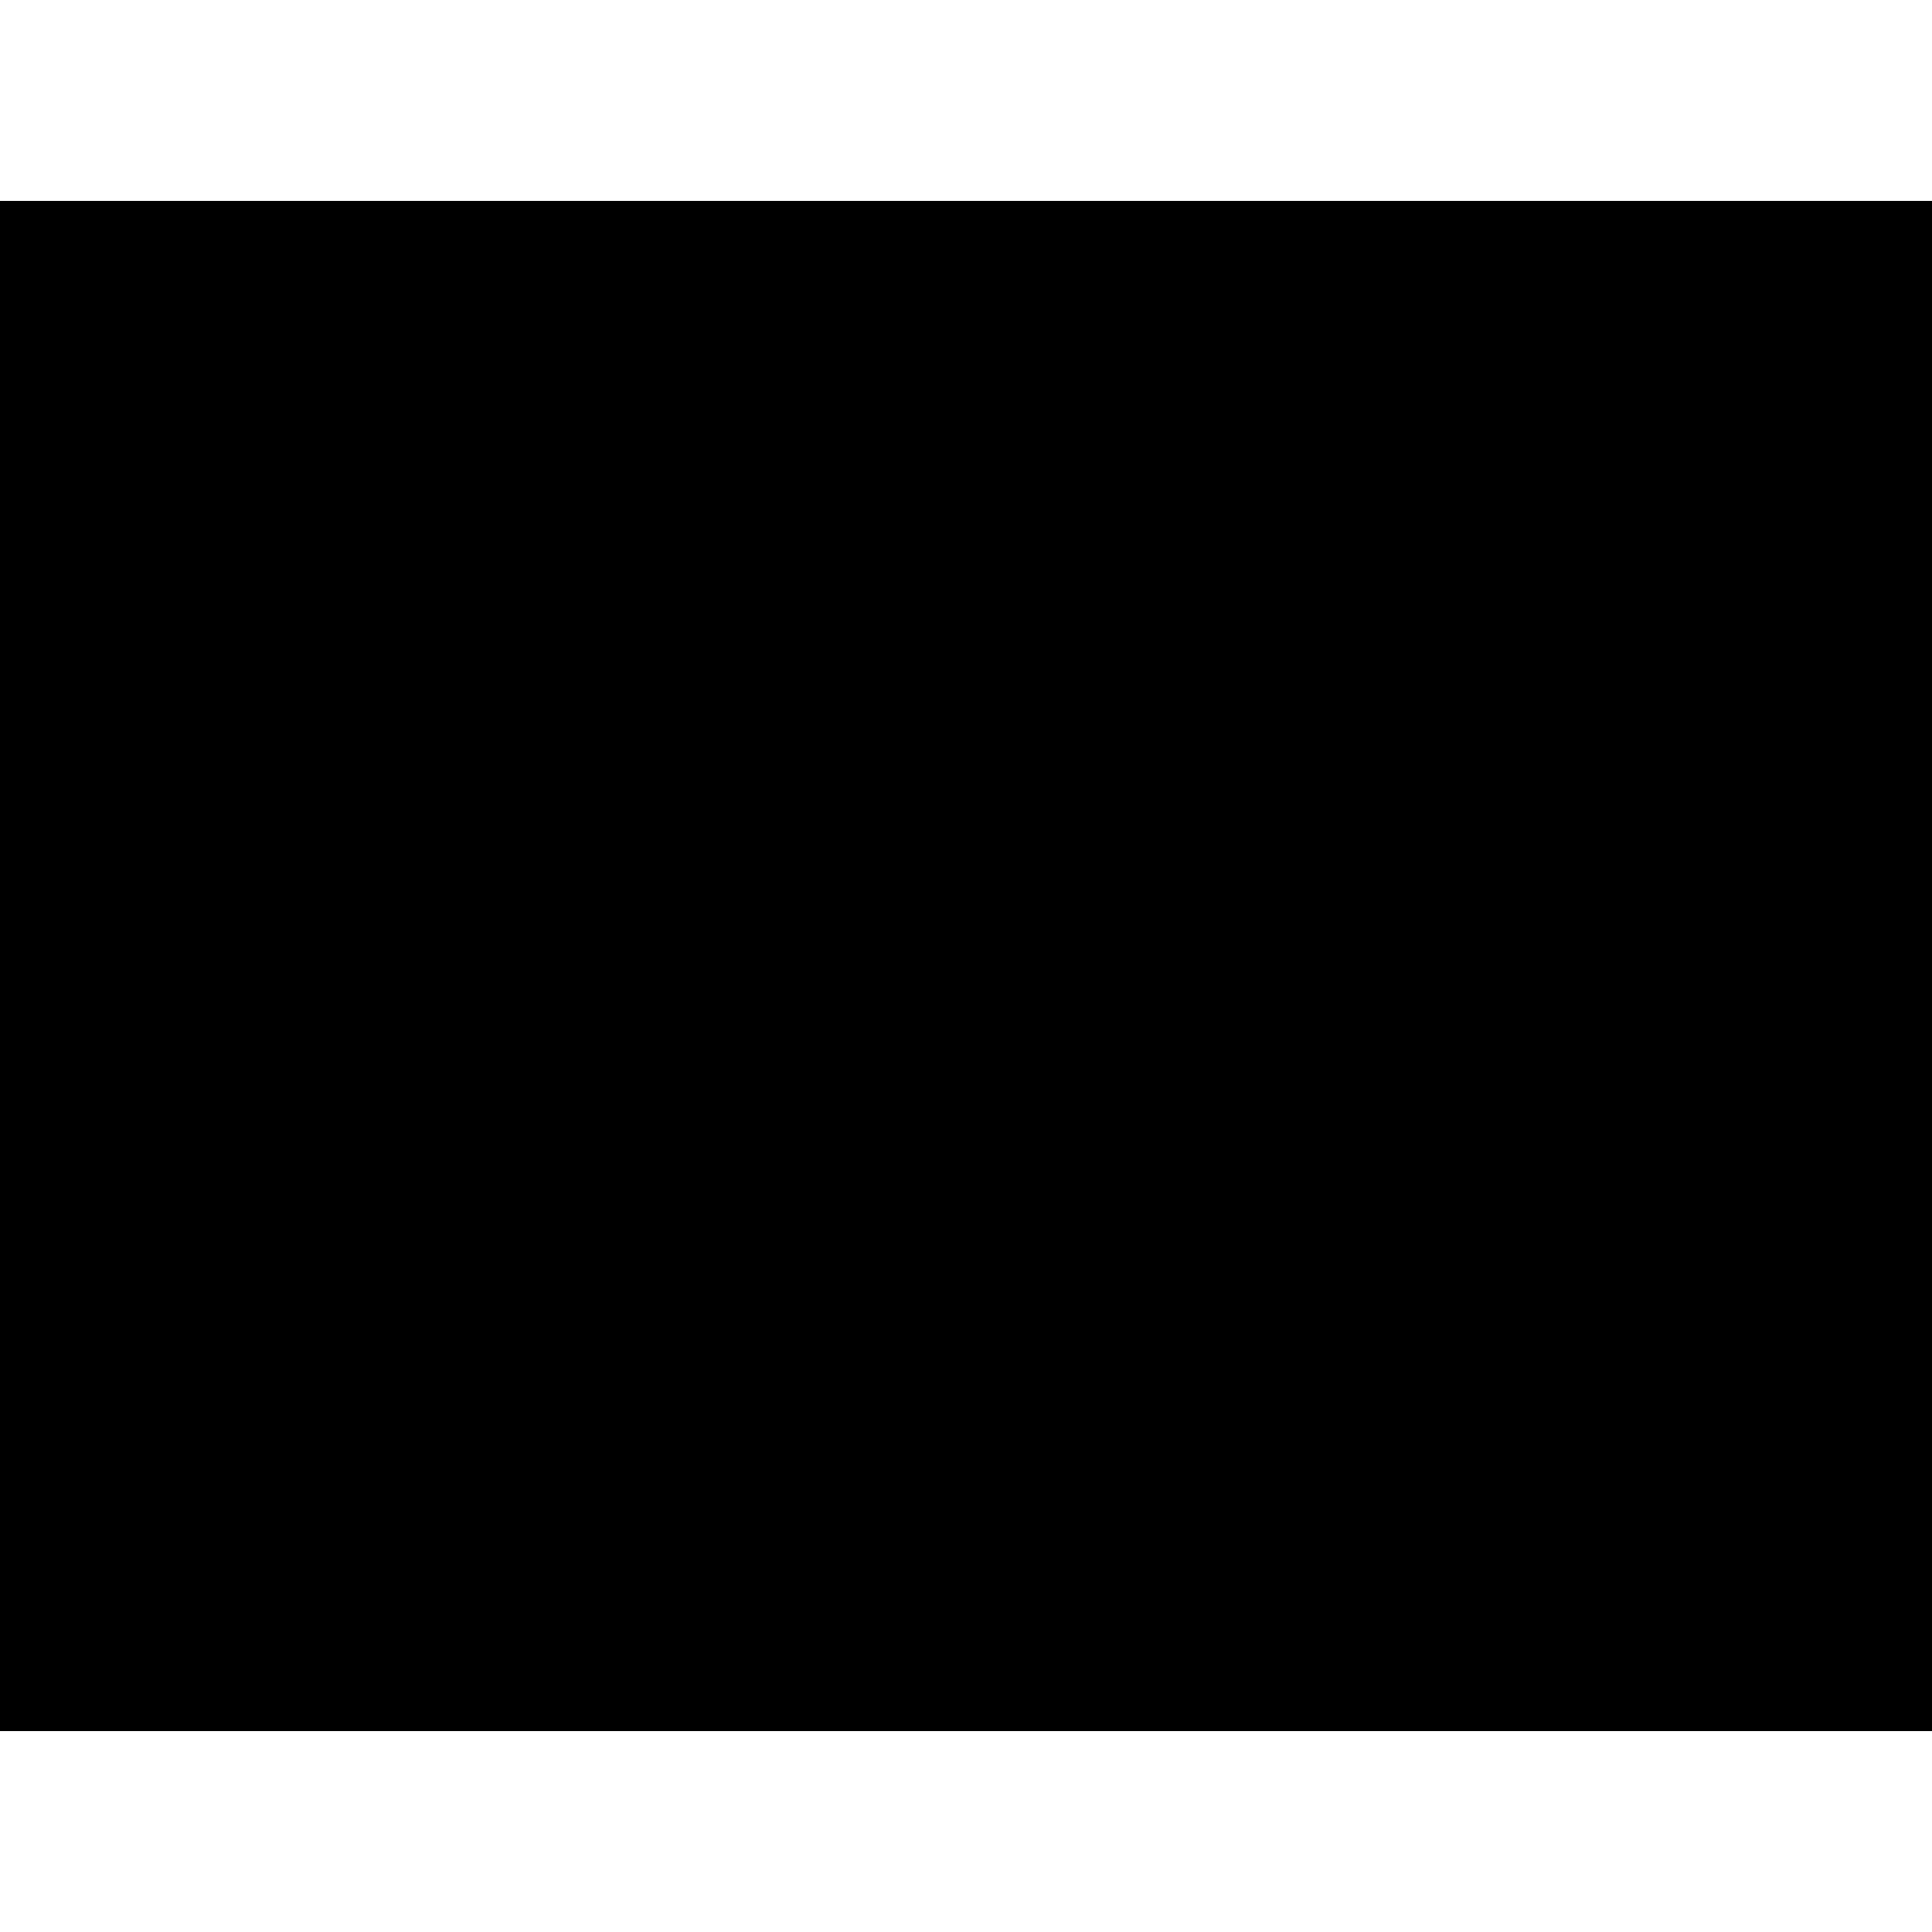
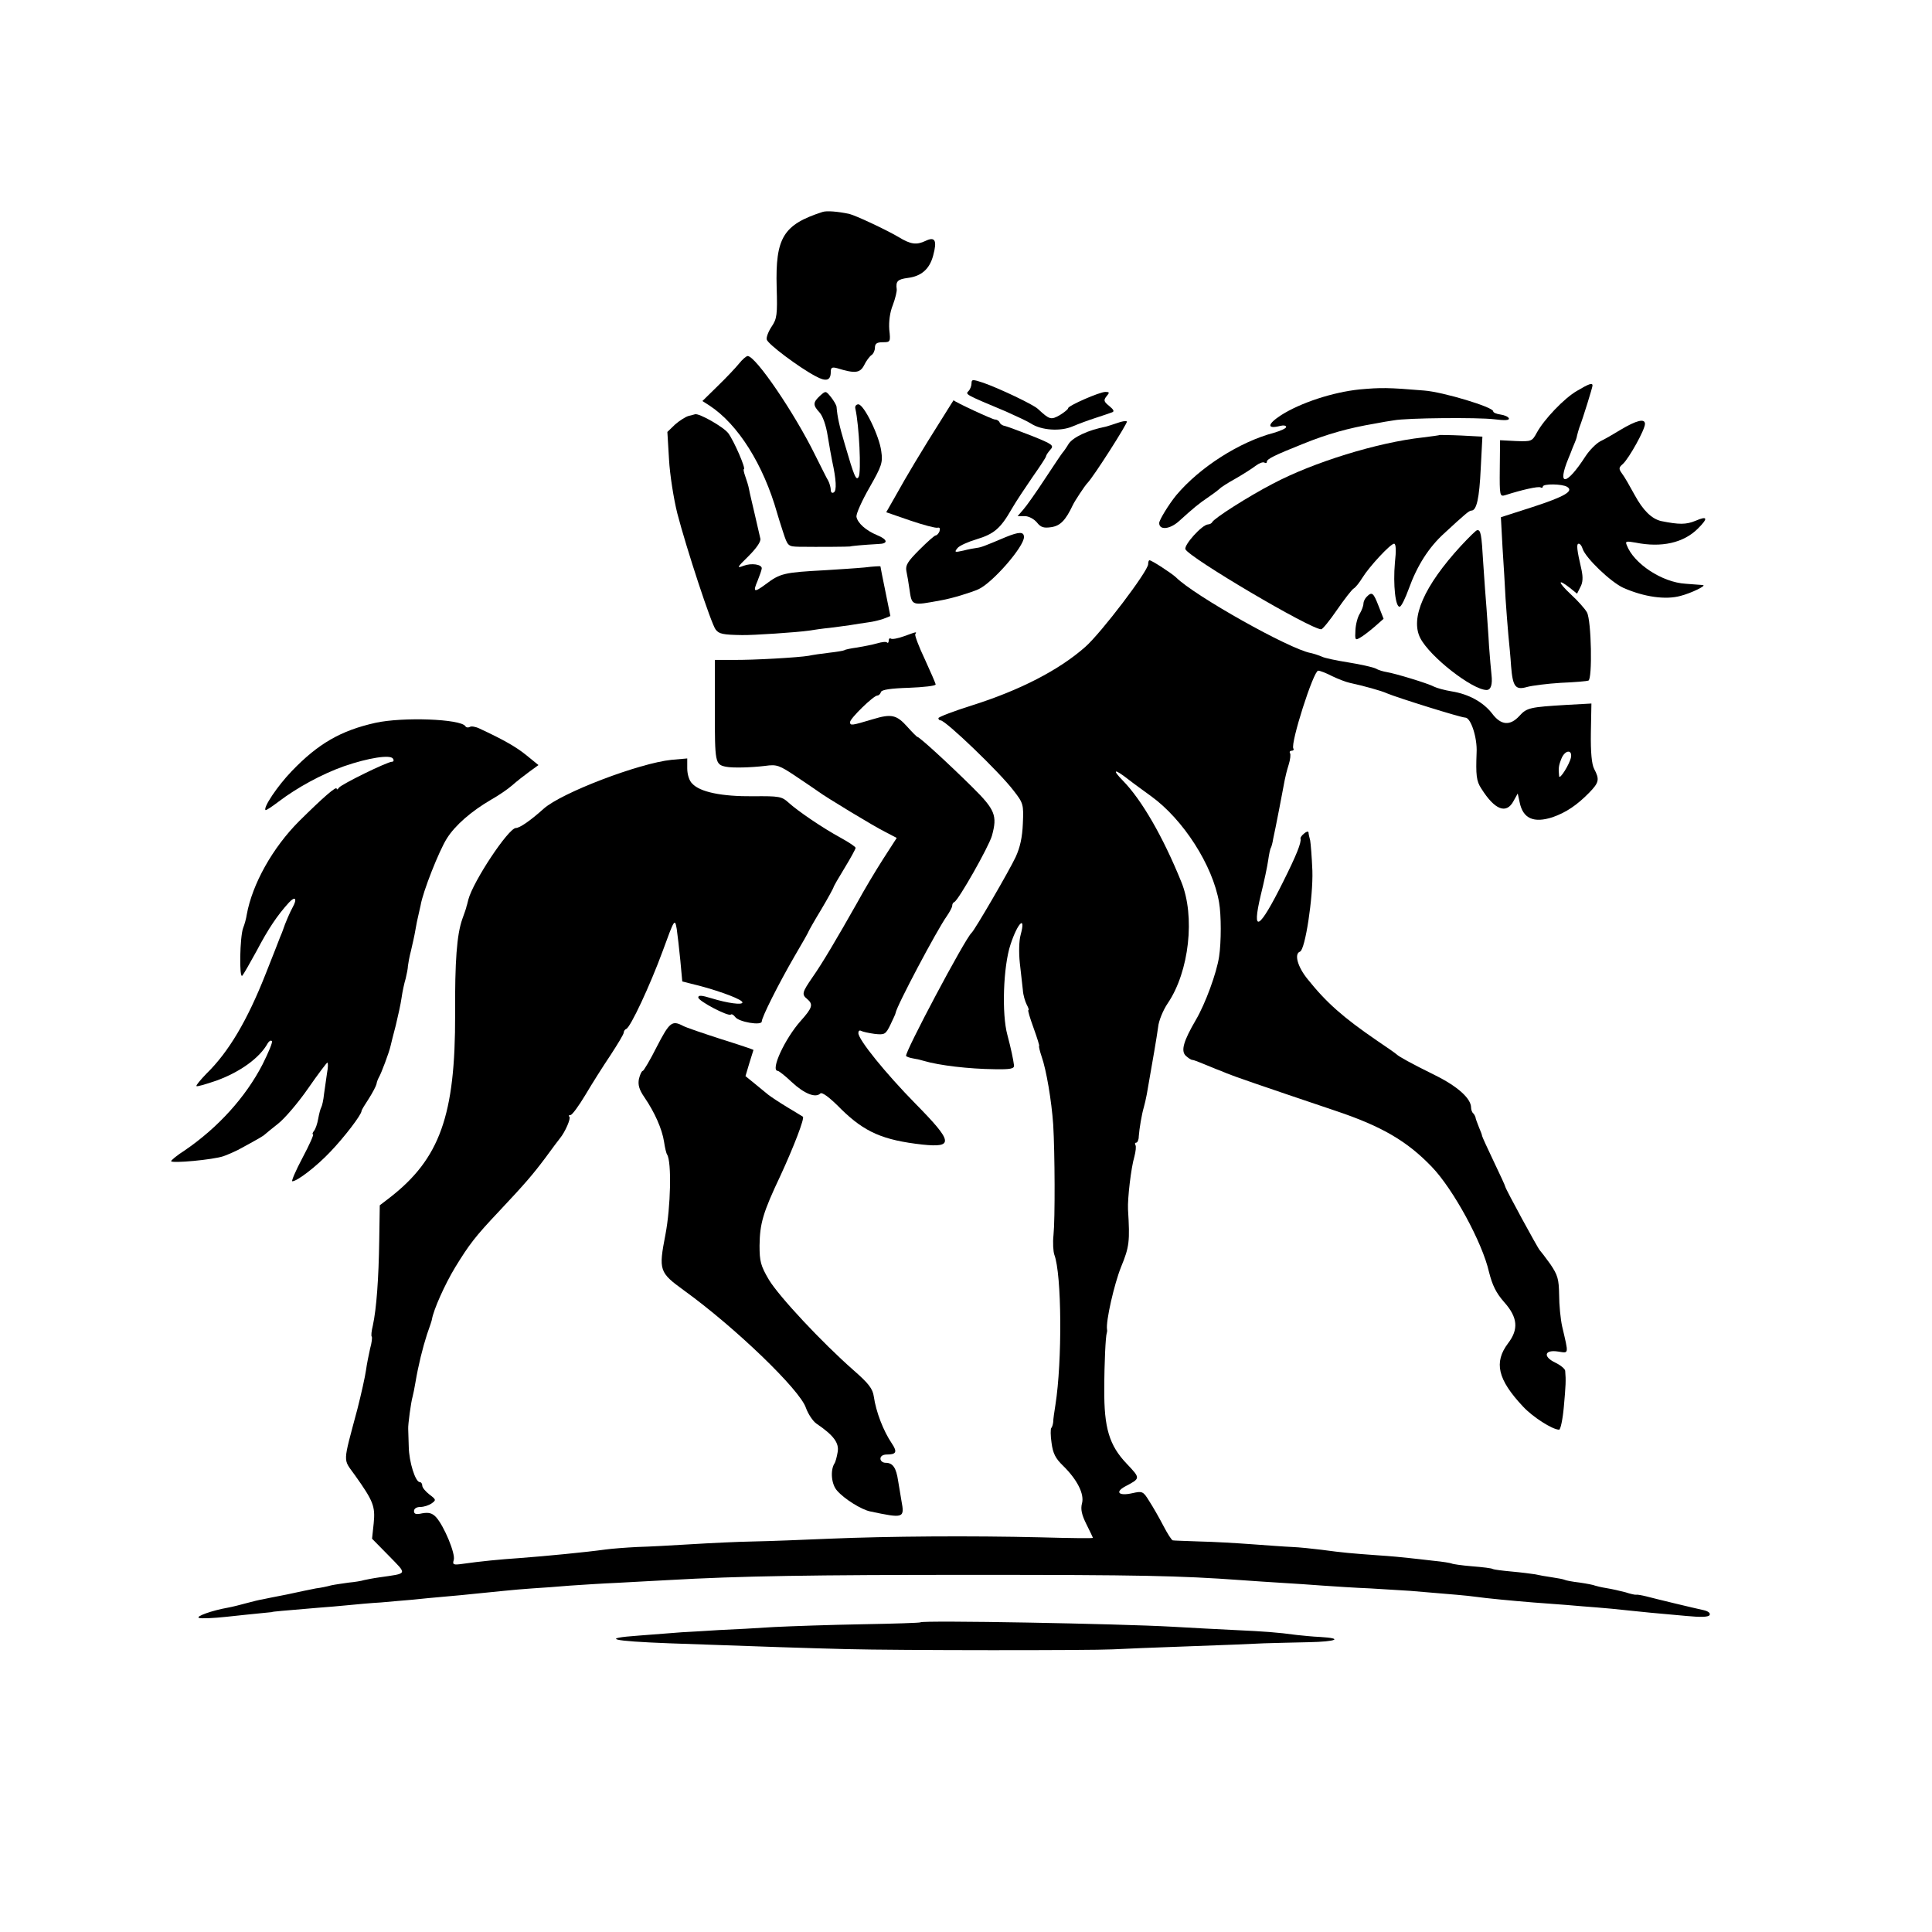
- <svg xmlns="http://www.w3.org/2000/svg" version="1.0" width="1000pt" height="1000pt" viewBox="0 0 1000 1000" preserveAspectRatio="xMidYMid meet">
-   <g transform="translate(0,1000) scale(0.1,-0.1)" fill="#000000" stroke="none">
-     <path d="M0 5000 l0 -3960 5000 0 5000 0 0 3960 0 3960 -5000 0 -5000 0 0 -3960z" />
+ <svg xmlns="http://www.w3.org/2000/svg" version="1.0" width="700pt" height="700pt" viewBox="0 0 700 700" preserveAspectRatio="xMidYMid meet">
+   <g transform="translate(0,700) scale(0.1,-0.1)" fill="#000000" stroke="none">
+     <path d="M2980 6232 c-142 -46 -171 -93 -166 -273 3 -99 1 -114 -18 -142 -12 -18 -20 -39 -18 -47 3 -16 118 -102 177 -133 38 -21 55 -16 55 15 0 16 4 19 23 14 65 -20 83 -18 98 11 7 15 20 32 26 36 7 4 13 17 13 27 0 15 7 20 28 20 28 0 29 1 24 46 -2 29 2 62 13 89 9 24 15 50 14 57 -4 29 3 36 40 41 49 6 79 32 92 81 15 55 7 70 -28 53 -32 -15 -53 -13 -97 14 -48 28 -155 78 -179 84 -43 9 -82 12 -97 7z" />
+     <path d="M2678 5683 c-13 -16 -47 -52 -78 -82 l-55 -54 25 -16 c104 -68 196 -214 246 -391 2 -8 12 -39 21 -67 17 -52 18 -53 58 -54 73 -1 180 0 185 1 5 2 49 6 103 9 36 1 34 16 -5 32 -41 17 -71 44 -75 67 -1 11 20 58 47 105 45 79 49 91 43 132 -7 56 -63 170 -83 170 -8 0 -13 -7 -11 -15 14 -61 22 -232 12 -248 -9 -15 -16 1 -50 118 -20 67 -27 99 -30 136 -1 7 -10 22 -20 35 -19 23 -19 24 -40 5 -26 -24 -26 -34 -2 -60 12 -13 24 -47 30 -86 6 -36 13 -76 16 -90 15 -68 17 -108 6 -114 -6 -4 -11 0 -11 9 0 8 -4 23 -9 33 -6 9 -26 51 -47 92 -75 153 -216 360 -245 360 -5 0 -19 -12 -31 -27z" />
+     <path d="M3520 5611 c0 -9 -5 -22 -11 -28 -12 -12 -12 -12 136 -74 38 -17 79 -36 91 -44 37 -24 106 -29 150 -10 21 9 59 23 84 31 25 8 51 17 59 20 9 3 7 9 -10 23 -20 16 -21 21 -10 35 12 14 11 16 -4 16 -21 0 -135 -50 -135 -59 0 -4 -14 -15 -30 -25 -32 -18 -37 -17 -79 22 -16 16 -141 75 -198 95 -39 13 -43 13 -43 -2z" />
+     <path d="M5714 5584 c-47 -27 -120 -104 -146 -152 -17 -31 -19 -32 -75 -30 l-58 3 -1 -103 c-1 -99 0 -102 20 -96 59 19 120 33 128 28 4 -3 8 -1 8 3 0 11 71 10 88 -1 25 -15 -8 -35 -125 -73 l-115 -37 6 -111 c4 -60 9 -144 11 -185 3 -41 7 -100 10 -130 3 -30 8 -82 10 -114 6 -75 16 -87 58 -75 18 5 73 12 122 15 50 2 95 6 100 8 15 5 11 217 -5 247 -7 13 -34 43 -59 66 -47 44 -49 59 -3 23 l26 -21 12 24 c9 16 10 35 4 63 -17 73 -19 94 -10 94 5 0 11 -8 14 -18 11 -34 102 -121 148 -142 75 -33 153 -44 207 -29 39 10 96 38 81 39 -3 1 -31 2 -63 5 -85 5 -188 73 -213 140 -6 14 -2 15 32 9 94 -19 174 -1 226 51 38 38 35 47 -9 28 -34 -14 -59 -14 -124 -1 -35 8 -66 39 -96 94 -18 33 -38 68 -46 78 -13 18 -12 22 3 35 22 20 80 124 80 145 0 21 -31 13 -88 -21 -26 -16 -59 -35 -74 -42 -15 -8 -39 -32 -54 -55 -69 -107 -104 -110 -61 -6 6 14 11 27 12 30 1 3 5 13 9 22 4 9 9 22 10 30 2 7 5 20 8 28 14 36 48 147 48 153 0 11 -12 7 -56 -19z" />
+     <path d="M4926 5589 c-97 -10 -213 -48 -284 -93 -51 -33 -53 -52 -3 -39 12 3 21 1 21 -4 0 -5 -20 -14 -44 -21 -125 -33 -269 -125 -354 -226 -27 -33 -62 -90 -62 -101 0 -27 39 -23 72 7 53 48 71 63 108 88 19 13 37 27 40 30 3 4 28 20 55 35 28 16 61 37 74 47 13 10 27 15 32 12 5 -3 9 -2 9 3 0 10 29 24 129 64 91 37 167 58 261 74 25 5 56 10 70 12 47 9 305 11 363 4 39 -5 56 -4 54 3 -2 6 -16 12 -30 14 -15 2 -27 7 -27 12 0 15 -182 70 -250 75 -131 11 -157 11 -234 4z" />
+     <path d="M3416 5488 c-79 -125 -132 -214 -168 -279 l-37 -65 87 -30 c47 -16 92 -28 99 -26 8 2 10 -3 7 -13 -3 -8 -10 -15 -14 -15 -4 0 -30 -23 -59 -52 -42 -42 -51 -56 -47 -77 3 -14 8 -43 11 -65 9 -62 7 -61 115 -41 40 7 108 28 135 40 51 23 165 154 165 189 0 20 -17 20 -66 0 -78 -33 -89 -37 -104 -39 -8 -1 -31 -5 -50 -10 -31 -7 -33 -6 -21 9 7 9 39 23 69 32 63 19 87 39 127 109 16 28 51 80 77 118 26 37 48 70 48 74 0 3 7 14 15 23 15 16 10 20 -67 51 -46 18 -90 34 -98 36 -8 1 -16 7 -18 12 -2 6 -10 11 -17 11 -9 0 -147 64 -150 70 0 0 -18 -28 -39 -62z" />
+     <path d="M2495 5493 c-11 -3 -33 -17 -49 -31 l-28 -27 6 -100 c3 -55 17 -143 30 -195 33 -127 123 -401 139 -421 12 -16 27 -19 95 -20 39 -1 201 10 242 16 19 3 53 8 75 10 22 3 56 7 75 10 19 3 49 8 65 10 17 2 42 8 56 13 l25 10 -18 89 c-10 48 -18 89 -18 91 0 1 -26 0 -57 -4 -32 -3 -96 -7 -143 -10 -149 -8 -163 -11 -216 -51 -42 -31 -47 -29 -29 13 8 20 15 40 15 45 0 14 -37 20 -66 9 -26 -10 -24 -6 18 35 28 28 45 52 43 63 -2 9 -11 49 -20 87 -9 39 -19 80 -21 92 -2 12 -9 34 -14 48 -5 14 -7 25 -5 25 9 0 -35 101 -56 130 -17 23 -107 74 -121 69 -2 -1 -12 -3 -23 -6z" />
+     <path d="M4050 5468 c-14 -5 -34 -11 -44 -14 -63 -12 -118 -38 -134 -62 -9 -15 -19 -29 -22 -32 -3 -3 -31 -45 -64 -95 -32 -49 -68 -100 -79 -112 l-20 -23 26 0 c14 0 33 -10 44 -23 14 -18 25 -21 52 -17 33 5 52 25 78 80 7 15 44 71 53 80 22 22 148 220 143 223 -5 3 -19 0 -33 -5z" />
+     <path d="M5217 5424 c-1 -1 -29 -5 -62 -9 -164 -18 -397 -90 -544 -168 -87 -45 -214 -126 -219 -139 -2 -4 -9 -8 -15 -8 -22 -1 -88 -75 -82 -90 13 -30 453 -290 492 -290 5 0 31 32 57 70 27 39 54 74 61 78 7 4 21 22 32 40 25 40 101 122 114 122 7 0 8 -25 3 -69 -7 -79 2 -164 18 -159 6 2 20 31 32 64 31 86 73 151 129 202 76 70 90 82 98 82 19 0 29 44 34 153 l6 115 -76 4 c-42 2 -77 2 -78 2z" />
+     <path d="M5293 5022 c-134 -146 -184 -262 -147 -334 35 -68 188 -187 240 -188 16 0 22 20 18 55 -2 17 -6 64 -9 105 -2 41 -7 102 -9 135 -3 33 -8 107 -12 165 -6 105 -9 121 -22 119 -4 0 -30 -26 -59 -57z" />
+     <path d="M4160 4956 c0 -25 -170 -249 -228 -300 -95 -84 -237 -157 -411 -212 -67 -21 -121 -42 -121 -46 0 -4 3 -8 8 -8 18 0 213 -187 264 -254 36 -46 37 -51 34 -120 -2 -50 -10 -86 -26 -121 -24 -51 -149 -266 -160 -275 -23 -20 -245 -438 -237 -446 2 -3 14 -7 26 -9 13 -2 30 -6 39 -9 54 -16 161 -29 257 -30 57 -1 70 2 69 14 -3 23 -11 61 -24 110 -21 76 -15 248 11 327 26 80 57 110 37 36 -6 -21 -7 -65 -3 -102 4 -36 9 -80 11 -98 1 -18 8 -41 14 -53 6 -11 9 -20 6 -20 -3 0 6 -29 19 -65 13 -36 22 -65 20 -65 -2 0 2 -17 9 -38 17 -48 36 -160 42 -247 6 -101 7 -342 1 -400 -3 -27 -1 -59 3 -71 27 -70 29 -386 4 -544 -4 -25 -8 -52 -8 -62 -1 -9 -4 -19 -7 -22 -3 -3 -3 -28 1 -54 5 -38 14 -56 42 -83 51 -50 78 -103 68 -137 -5 -20 -1 -40 16 -74 13 -26 24 -49 24 -50 0 -2 -87 -1 -192 2 -249 6 -549 4 -763 -5 -93 -4 -217 -9 -275 -10 -58 -1 -159 -6 -225 -10 -66 -4 -154 -9 -195 -10 -41 -2 -93 -6 -115 -9 -72 -10 -217 -24 -310 -31 -74 -5 -145 -12 -208 -21 -35 -5 -38 -3 -33 14 7 22 -35 123 -64 155 -14 15 -27 18 -50 14 -22 -5 -30 -3 -30 8 0 9 9 15 23 15 13 0 31 6 41 13 17 12 16 14 -8 32 -14 11 -26 25 -26 32 0 7 -4 13 -9 13 -16 0 -39 73 -40 128 -1 28 -2 58 -2 65 -1 15 10 97 16 117 2 8 7 31 10 50 11 65 26 125 42 175 10 28 18 52 18 55 6 35 46 125 84 188 51 83 72 111 158 202 96 102 124 135 169 195 24 33 48 65 53 71 19 23 40 72 34 78 -4 3 -2 6 4 6 6 0 30 33 54 73 23 39 64 104 91 144 26 40 48 76 48 82 0 5 4 11 9 13 15 5 86 157 132 282 43 118 44 119 51 80 3 -21 9 -73 13 -114 l7 -76 67 -17 c78 -21 151 -49 151 -59 0 -10 -53 -3 -112 15 -36 11 -48 12 -48 3 0 -13 109 -70 118 -62 3 3 10 -1 16 -9 13 -18 96 -32 96 -16 0 15 59 133 118 235 29 49 52 90 52 92 0 1 20 37 45 78 25 42 45 79 45 81 0 3 18 34 40 70 22 36 40 69 40 73 0 4 -24 20 -53 36 -68 37 -157 98 -190 128 -24 22 -33 24 -129 23 -112 -1 -192 15 -220 46 -11 10 -18 34 -18 55 l0 36 -57 -5 c-117 -12 -398 -119 -463 -177 -49 -44 -87 -70 -101 -70 -27 -1 -154 -192 -172 -259 -3 -12 -6 -24 -7 -26 0 -3 -7 -23 -15 -45 -20 -57 -27 -152 -26 -345 1 -366 -55 -524 -239 -666 l-34 -26 -2 -129 c-2 -137 -10 -246 -23 -306 -5 -20 -7 -39 -4 -41 2 -3 0 -22 -6 -43 -5 -22 -12 -57 -15 -79 -3 -22 -17 -85 -31 -140 -54 -203 -53 -178 -9 -240 67 -94 74 -113 68 -174 l-6 -56 61 -62 c67 -69 70 -63 -34 -78 -22 -3 -47 -8 -56 -10 -9 -3 -33 -7 -55 -9 -21 -3 -50 -7 -64 -10 -14 -4 -38 -9 -55 -11 -16 -3 -64 -13 -105 -22 -41 -8 -82 -16 -90 -18 -8 -1 -33 -7 -55 -13 -22 -6 -53 -14 -70 -17 -57 -10 -118 -32 -104 -37 8 -3 52 -1 99 4 47 5 103 11 125 13 22 2 40 4 40 4 0 2 42 5 170 16 28 2 75 6 105 9 30 3 84 8 120 10 36 3 88 8 115 10 28 3 79 8 115 11 36 3 88 8 115 11 28 3 73 7 100 10 28 3 75 7 105 9 31 2 91 6 135 10 44 3 121 8 170 10 50 3 133 7 185 10 262 15 521 19 1110 19 595 0 745 -3 965 -19 44 -3 112 -8 150 -10 39 -2 105 -7 148 -10 43 -3 119 -8 170 -10 51 -3 117 -7 147 -9 168 -14 204 -17 233 -21 42 -6 138 -15 212 -21 33 -2 87 -7 120 -9 33 -3 83 -7 110 -9 28 -2 79 -7 115 -11 66 -7 77 -8 211 -20 52 -5 78 -4 83 3 4 7 -4 14 -21 18 -37 8 -170 40 -208 50 -16 4 -33 7 -36 6 -4 -1 -22 3 -40 9 -19 5 -50 12 -69 15 -19 3 -38 8 -41 9 -3 2 -28 7 -55 11 -27 3 -52 8 -55 10 -4 2 -24 6 -45 9 -22 3 -49 8 -62 11 -13 2 -51 7 -85 10 -33 3 -64 7 -68 9 -3 3 -37 7 -75 10 -37 3 -71 8 -74 10 -4 2 -34 7 -66 10 -32 4 -72 8 -89 10 -16 2 -68 7 -115 10 -96 7 -121 9 -203 20 -32 4 -80 9 -105 10 -26 1 -92 6 -147 10 -55 4 -140 9 -190 10 -49 2 -93 3 -96 4 -4 1 -19 24 -34 53 -15 29 -38 69 -51 89 -22 36 -25 37 -61 29 -48 -11 -65 3 -27 24 57 30 57 29 6 83 -63 66 -82 130 -81 269 0 97 5 194 9 204 1 3 2 8 1 13 -5 29 26 165 51 227 30 73 32 92 25 208 -2 39 11 151 23 191 5 19 7 38 4 42 -3 5 -2 9 3 9 4 0 9 10 9 23 2 28 11 81 18 104 3 10 8 32 11 48 22 125 36 206 41 243 2 23 18 62 35 87 78 115 100 316 49 440 -66 163 -144 298 -212 367 -40 41 -31 44 19 5 23 -18 61 -45 84 -62 116 -84 223 -250 246 -385 8 -45 8 -144 0 -196 -9 -60 -50 -171 -84 -229 -45 -77 -55 -112 -37 -130 9 -8 19 -15 23 -15 5 0 26 -8 47 -17 22 -9 41 -17 44 -18 3 -1 19 -7 35 -14 27 -11 110 -40 395 -136 167 -56 259 -110 348 -203 77 -80 183 -274 207 -381 12 -47 25 -75 55 -109 49 -55 53 -98 14 -149 -52 -69 -38 -131 54 -229 35 -38 107 -84 131 -84 5 0 13 37 17 82 7 77 8 97 5 131 0 7 -17 21 -36 30 -46 22 -39 48 11 40 39 -6 38 -12 14 91 -6 27 -11 79 -11 115 -1 57 -5 71 -32 111 -18 25 -35 47 -38 50 -6 5 -123 220 -125 230 0 3 -19 44 -42 92 -23 48 -42 90 -42 92 0 3 -5 17 -12 33 -6 15 -12 31 -12 35 -1 3 -4 10 -8 14 -5 4 -8 14 -8 21 0 33 -49 77 -130 117 -89 44 -132 68 -140 76 -3 3 -34 25 -70 49 -124 85 -184 138 -252 223 -36 44 -50 92 -28 100 19 6 48 198 45 293 -2 50 -6 99 -8 110 -3 11 -6 24 -6 29 -1 5 -8 3 -16 -4 -8 -6 -14 -15 -13 -18 4 -14 -15 -61 -63 -157 -87 -175 -115 -191 -81 -48 12 48 24 105 27 127 3 21 7 41 10 45 2 4 6 18 8 32 3 13 13 62 22 109 9 47 18 94 20 105 2 11 8 35 14 54 6 19 8 38 5 42 -3 5 0 9 6 9 6 0 9 4 6 8 -11 19 73 282 90 282 7 0 30 -9 51 -20 21 -10 49 -21 63 -24 51 -11 116 -29 135 -38 38 -16 268 -88 284 -88 20 0 44 -73 41 -127 -3 -81 -1 -103 17 -130 49 -78 91 -94 117 -45 l15 27 7 -32 c12 -59 51 -76 119 -54 49 17 89 44 133 89 36 37 38 48 18 86 -9 17 -13 60 -12 131 l2 106 -91 -5 c-131 -8 -143 -10 -170 -40 -34 -37 -67 -34 -99 9 -32 41 -84 70 -146 80 -25 4 -54 12 -64 17 -22 12 -141 48 -172 53 -12 2 -30 7 -40 13 -11 5 -55 15 -99 22 -44 7 -87 16 -96 21 -9 4 -27 10 -40 13 -77 14 -422 208 -488 274 -16 15 -88 62 -96 62 -3 0 -5 -6 -5 -14z m1532 -700 c-5 -25 -42 -84 -43 -68 -3 28 -2 38 9 65 13 30 39 32 34 3z" />
+     <path d="M4952 4838 c-7 -7 -12 -18 -12 -25 0 -8 -6 -24 -13 -36 -8 -12 -15 -39 -16 -60 -2 -35 -1 -38 16 -28 10 5 33 23 52 39 l34 30 -18 46 c-19 49 -24 53 -43 34z" />
+     <path d="M3276 4695 c-22 -8 -43 -12 -48 -9 -4 3 -8 0 -8 -7 0 -7 -3 -10 -6 -7 -3 4 -19 2 -36 -3 -17 -5 -49 -11 -72 -15 -22 -3 -43 -7 -47 -10 -4 -2 -28 -6 -55 -9 -27 -3 -60 -8 -74 -11 -34 -6 -199 -16 -277 -15 l-63 0 0 -184 c0 -188 1 -195 40 -203 25 -5 92 -3 142 3 43 6 51 3 115 -40 37 -25 73 -49 78 -53 22 -17 203 -127 242 -146 l42 -22 -49 -76 c-27 -42 -70 -114 -95 -160 -73 -129 -126 -219 -162 -270 -37 -54 -39 -61 -18 -78 22 -19 19 -31 -24 -79 -57 -64 -111 -180 -83 -181 4 0 27 -18 50 -40 46 -43 87 -59 104 -42 6 6 32 -12 76 -57 85 -83 151 -112 294 -128 115 -12 111 10 -26 149 -107 109 -206 231 -206 255 0 8 4 11 10 8 5 -3 27 -8 49 -11 36 -4 40 -2 57 33 10 21 19 40 19 43 3 24 150 301 185 350 11 16 20 33 20 38 0 6 3 12 8 14 15 7 124 199 136 240 20 73 12 94 -72 177 -89 88 -191 181 -198 181 -2 0 -18 16 -35 35 -40 45 -58 50 -127 29 -77 -23 -82 -24 -82 -10 0 13 85 96 99 96 5 0 11 6 13 13 3 8 35 13 101 15 53 2 97 7 97 12 0 4 -18 45 -39 91 -22 46 -37 87 -35 91 6 10 7 10 -40 -7z" />
+     <path d="M1360 4381 c-125 -28 -207 -75 -303 -175 -52 -54 -104 -132 -95 -141 2 -2 23 12 48 31 66 50 155 99 237 128 87 30 168 43 177 27 4 -6 2 -11 -4 -11 -17 0 -184 -82 -192 -94 -4 -6 -8 -8 -8 -4 0 12 -48 -30 -136 -117 -96 -96 -170 -228 -190 -339 -2 -14 -8 -36 -13 -48 -12 -32 -15 -186 -3 -173 5 6 28 46 52 90 42 80 75 129 117 175 23 25 31 14 13 -18 -8 -14 -27 -57 -35 -82 -1 -3 -5 -14 -10 -25 -4 -11 -28 -72 -53 -135 -66 -167 -133 -281 -214 -360 -22 -23 -39 -43 -36 -45 2 -3 35 7 73 20 85 31 156 82 185 135 5 8 11 12 15 8 4 -3 -12 -41 -34 -85 -61 -118 -161 -229 -283 -312 -27 -17 -48 -35 -48 -38 0 -9 153 5 190 18 19 7 49 20 66 30 68 37 79 44 84 49 3 3 24 20 48 39 23 18 72 75 108 127 36 52 68 94 70 94 3 0 3 -17 -1 -37 -3 -21 -8 -56 -11 -77 -2 -21 -7 -43 -10 -48 -3 -5 -8 -24 -11 -41 -3 -18 -10 -38 -15 -44 -6 -7 -7 -13 -4 -13 4 0 -13 -38 -38 -85 -25 -47 -41 -85 -37 -85 18 0 89 55 138 107 49 51 113 134 113 148 0 3 12 23 26 44 14 22 26 45 28 53 1 7 5 18 9 25 8 13 37 90 42 113 2 8 10 42 19 75 8 33 18 78 21 100 3 22 10 54 15 70 4 17 8 37 8 45 1 8 5 33 11 55 5 22 13 56 16 75 3 19 8 42 10 50 2 8 6 26 9 40 8 49 67 198 95 242 30 48 89 99 161 141 25 14 59 37 75 51 17 15 45 37 63 50 l33 24 -43 35 c-38 31 -84 57 -170 97 -14 7 -31 10 -36 6 -6 -3 -13 -2 -16 3 -17 26 -226 34 -326 12z" />
+     <path d="M2380 3208 c-24 -48 -48 -88 -51 -88 -4 0 -10 -13 -14 -29 -4 -21 0 -38 20 -67 37 -54 64 -115 71 -161 3 -21 8 -42 11 -46 17 -27 13 -191 -6 -290 -25 -130 -23 -137 68 -203 184 -133 420 -360 441 -425 8 -22 25 -48 38 -57 62 -42 83 -70 77 -103 -3 -18 -8 -37 -12 -42 -15 -25 -11 -75 10 -98 26 -30 87 -68 119 -75 123 -26 126 -25 114 39 -3 17 -8 50 -12 72 -7 47 -19 65 -45 65 -11 0 -19 7 -19 15 0 9 9 15 23 15 34 0 39 9 19 39 -32 47 -58 116 -66 171 -4 28 -18 47 -73 95 -115 101 -270 267 -307 328 -30 51 -34 67 -34 124 1 80 12 119 76 254 48 104 88 208 81 213 -2 1 -27 17 -56 34 -28 17 -60 38 -70 46 -10 8 -32 26 -50 41 l-32 26 14 47 c8 26 15 48 15 48 0 1 -53 19 -117 39 -65 21 -127 42 -138 48 -40 21 -49 14 -95 -75z" />
+     <path d="M3335 1122 c-1 -2 -97 -5 -211 -7 -115 -2 -258 -7 -319 -10 -60 -4 -150 -9 -200 -11 -49 -3 -110 -7 -135 -8 -25 -2 -94 -7 -155 -12 -141 -10 -101 -20 110 -28 331 -12 516 -18 640 -21 190 -5 889 -5 965 -1 36 2 160 7 275 11 116 4 239 9 275 11 36 1 109 3 162 4 101 2 127 14 41 19 -26 1 -64 5 -83 7 -74 10 -119 13 -225 18 -60 3 -162 8 -226 12 -194 11 -906 24 -914 16z" />
  </g>
</svg>
